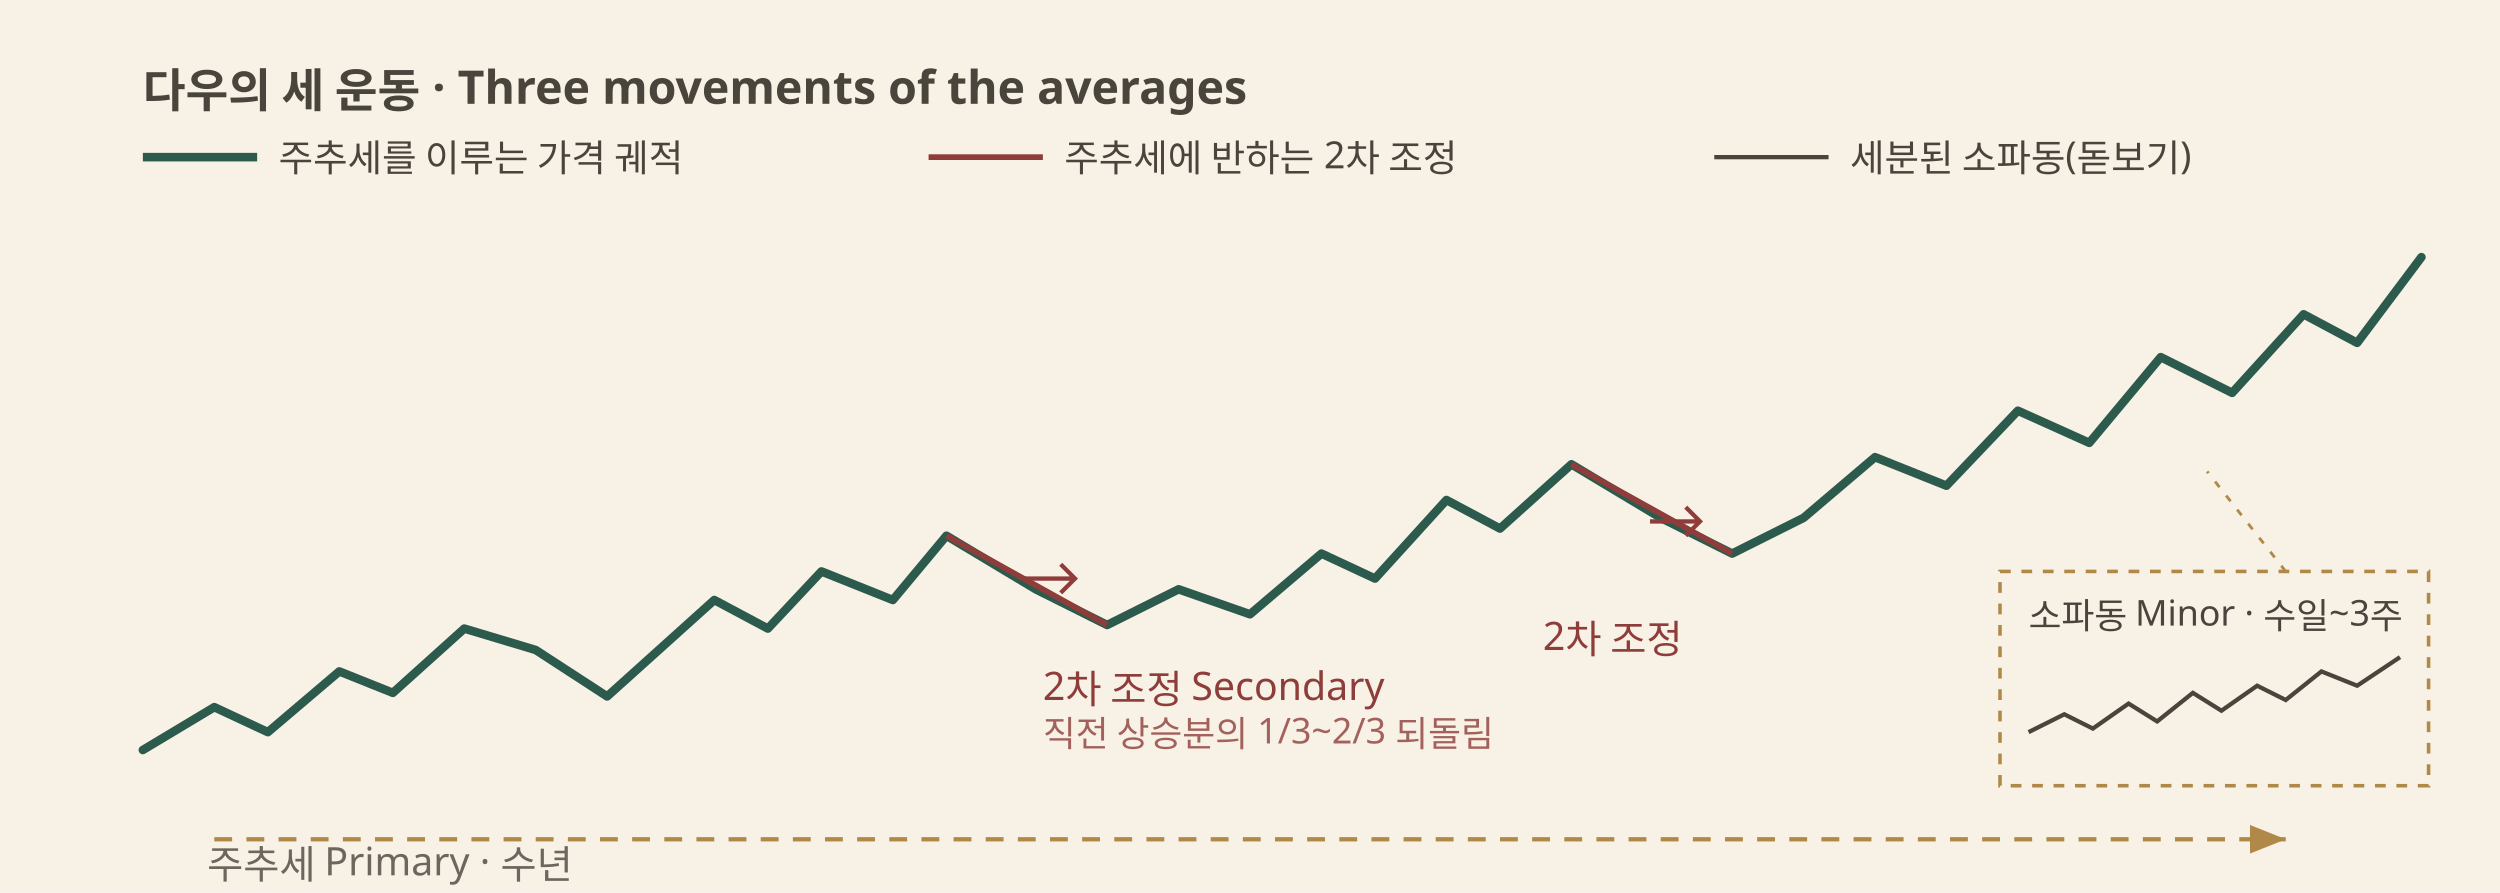
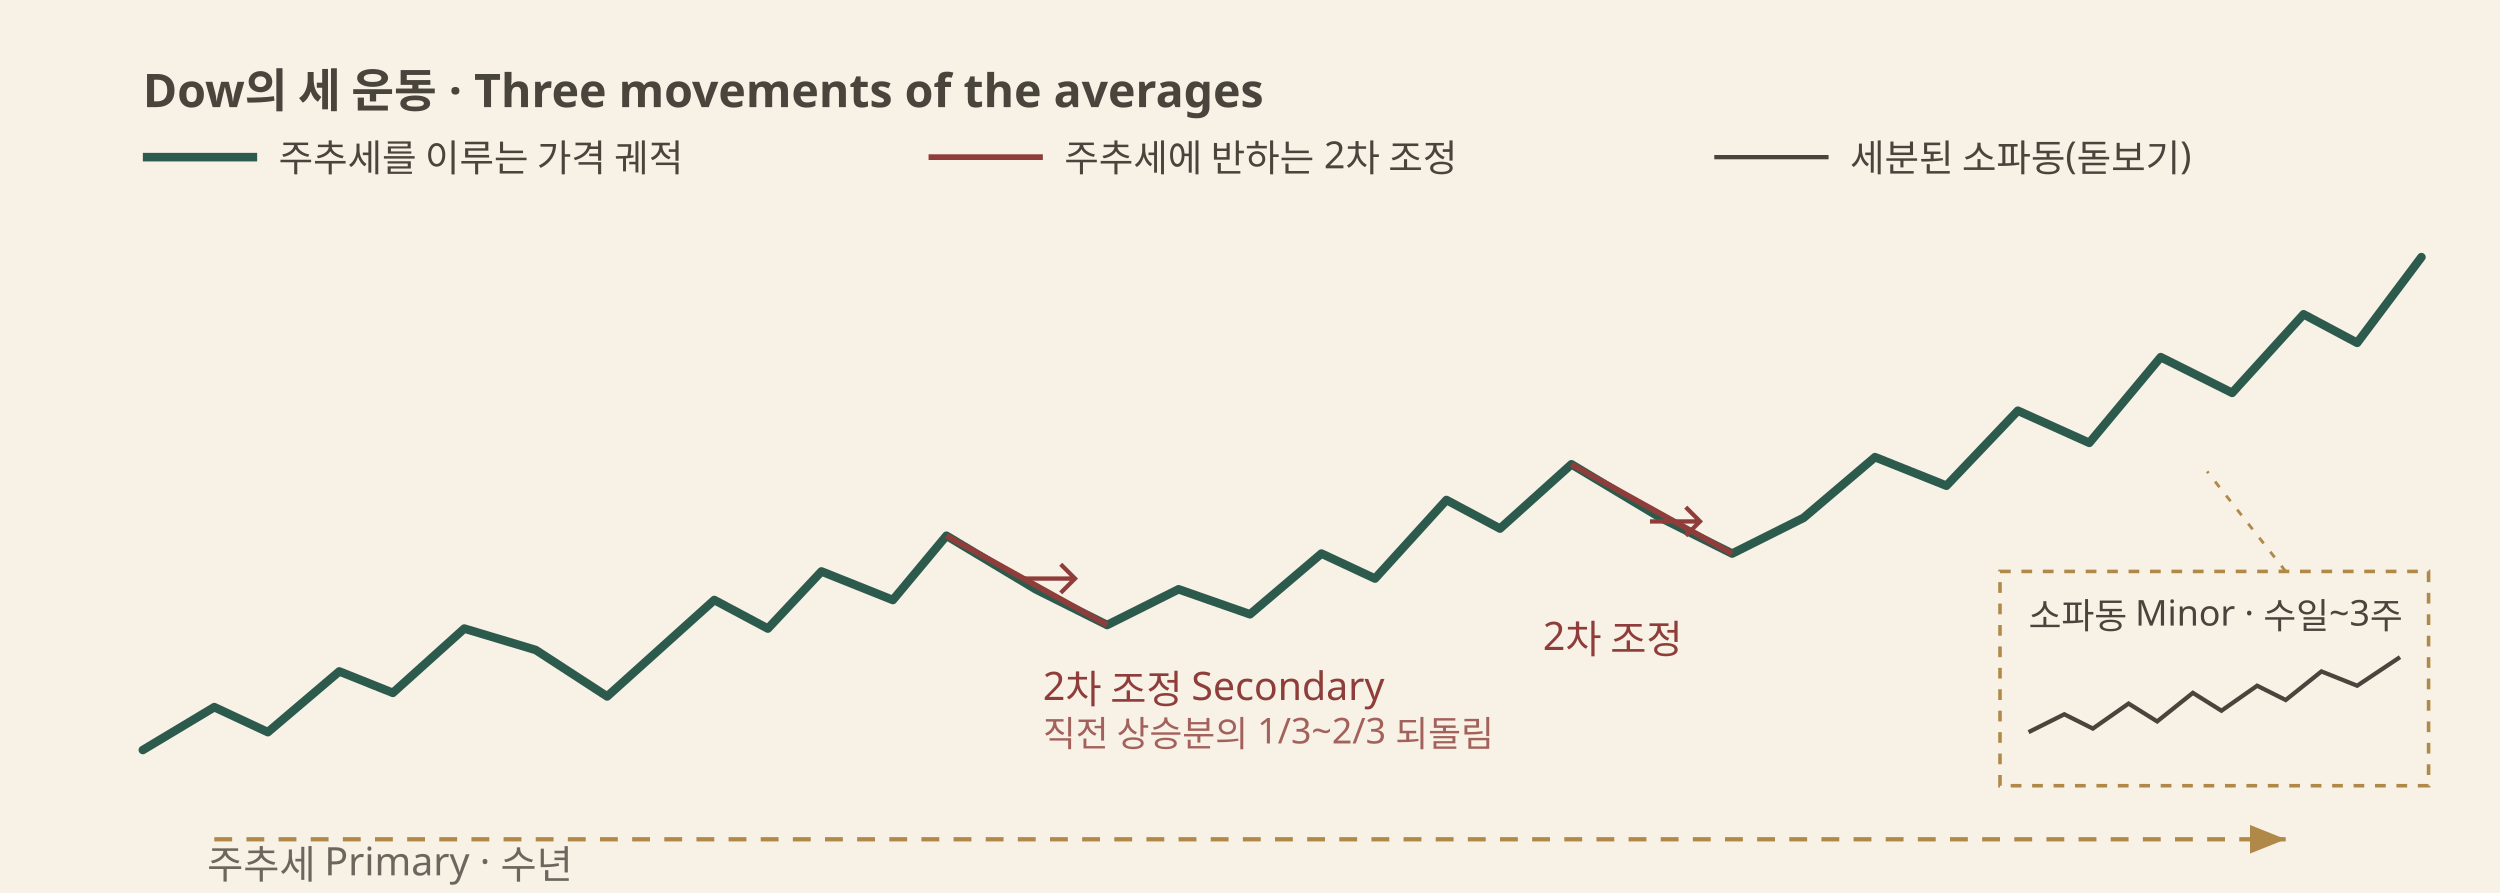
<svg xmlns="http://www.w3.org/2000/svg" viewBox="0 0 700 250" font-family="IBM Plex Sans KR, sans-serif">
  <rect width="700" height="250" fill="#f7f1e6" />
  <path d="M40 210 L60 198 L75 205 L95 188 L110 194 L130 176 L150 182 L170 195 L200 168 L215 176 L230 160 L250 168 L265 150            L290 165 L310 175 L330 165 L350 172 L370 155 L385 162 L405 140 L420 148 L440 130 L465 145 L485 155 L505 145            L525 128 L545 136 L565 115 L585 124 L605 100 L625 110 L645 88 L660 96 L678 72" fill="none" stroke="#2c5a4c" stroke-width="2.4" stroke-linejoin="round" stroke-linecap="round" />
  <path d="M60 235 L640 235" stroke="#b08948" stroke-width="1.2" stroke-dasharray="5 4" fill="none" />
  <path d="M640 235 l-10 -4 v8 z" fill="#b08948" />
  <text x="58" y="246" fill="#4a453c" font-size="11" opacity="0.8">주추세 Primary · 수년</text>
  <path d="M265 150 L310 175" stroke="#8f3d3a" stroke-width="1.6" fill="none" />
  <path d="M440 130 L485 155" stroke="#8f3d3a" stroke-width="1.6" fill="none" />
  <path d="M287 162 l14 0 m-4 -4 l4 4 l-4 4" stroke="#8f3d3a" stroke-width="1.2" fill="none" />
  <path d="M462 146 l14 0 m-4 -4 l4 4 l-4 4" stroke="#8f3d3a" stroke-width="1.2" fill="none" />
  <text x="292" y="196" fill="#8f3d3a" font-size="11">2차 조정 Secondary</text>
  <text x="432" y="182" fill="#8f3d3a" font-size="11">2차 조정</text>
  <text x="292" y="209" fill="#8f3d3a" font-size="10" opacity="0.8">직전 상승분의 1/3~2/3 되돌림</text>
  <rect x="560" y="160" width="120" height="60" fill="none" stroke="#b08948" stroke-width="1" stroke-dasharray="3 3" />
  <path d="M568 205 L578 200 L586 204 L596 197 L604 202 L614 194 L622 199 L632 192 L640 196 L650 188 L660 192 L672 184" fill="none" stroke="#4a453c" stroke-width="1.2" />
  <text x="568" y="176" fill="#4a453c" font-size="10">소파동 Minor · 수일~3주</text>
  <path d="M640 160 L618 132" stroke="#b08948" stroke-width="0.8" stroke-dasharray="2 3" />
-   <text x="40" y="30" fill="#4a453c" font-size="13" font-weight="600">다우의 세 운동 · Three movements of the averages</text>
+   <text x="40" y="30" fill="#4a453c" font-size="13" font-weight="600">Dow의 세 운동 · Three movements of the averages</text>
  <line x1="40" y1="44" x2="72" y2="44" stroke="#2c5a4c" stroke-width="2.4" />
  <text x="78" y="48" fill="#4a453c" font-size="10.5">주추세를 이루는 가격 궤적</text>
  <line x1="260" y1="44" x2="292" y2="44" stroke="#8f3d3a" stroke-width="1.6" />
  <text x="298" y="48" fill="#4a453c" font-size="10.5">주추세에 반하는 2차 조정</text>
  <line x1="480" y1="44" x2="512" y2="44" stroke="#4a453c" stroke-width="1.2" />
  <text x="518" y="48" fill="#4a453c" font-size="10.5">세분된 소파동(돋보기)</text>
</svg>
